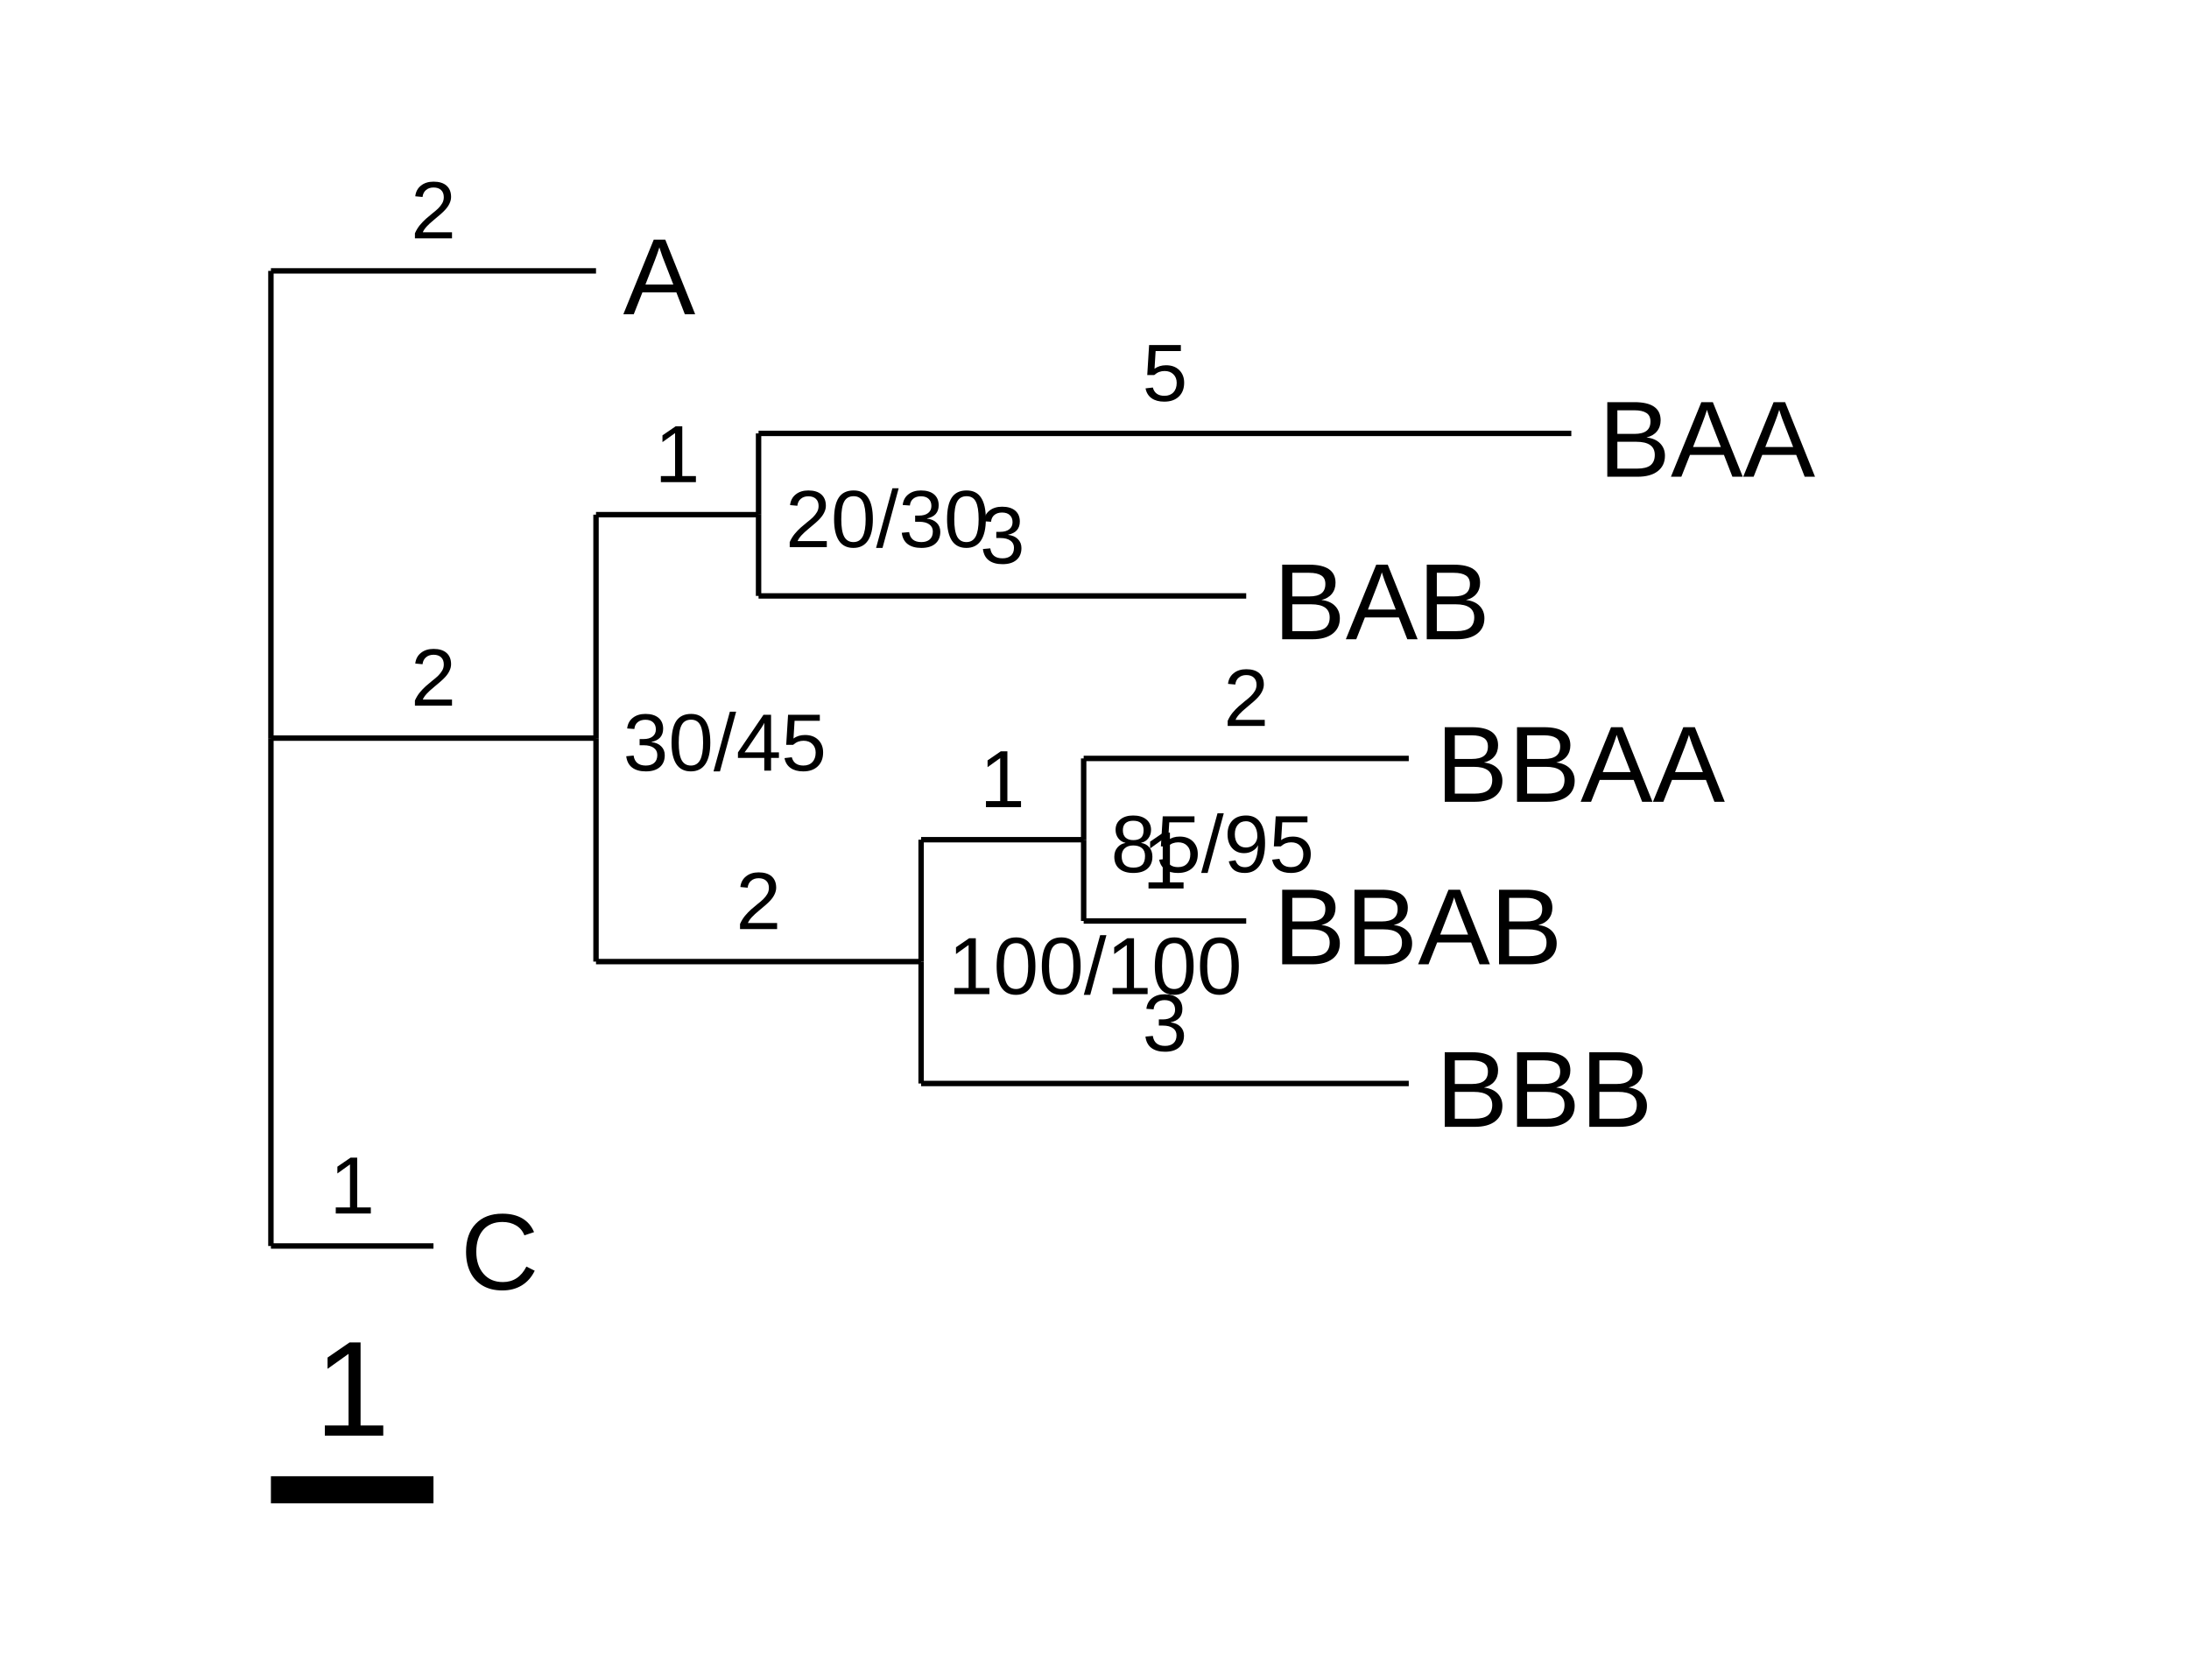
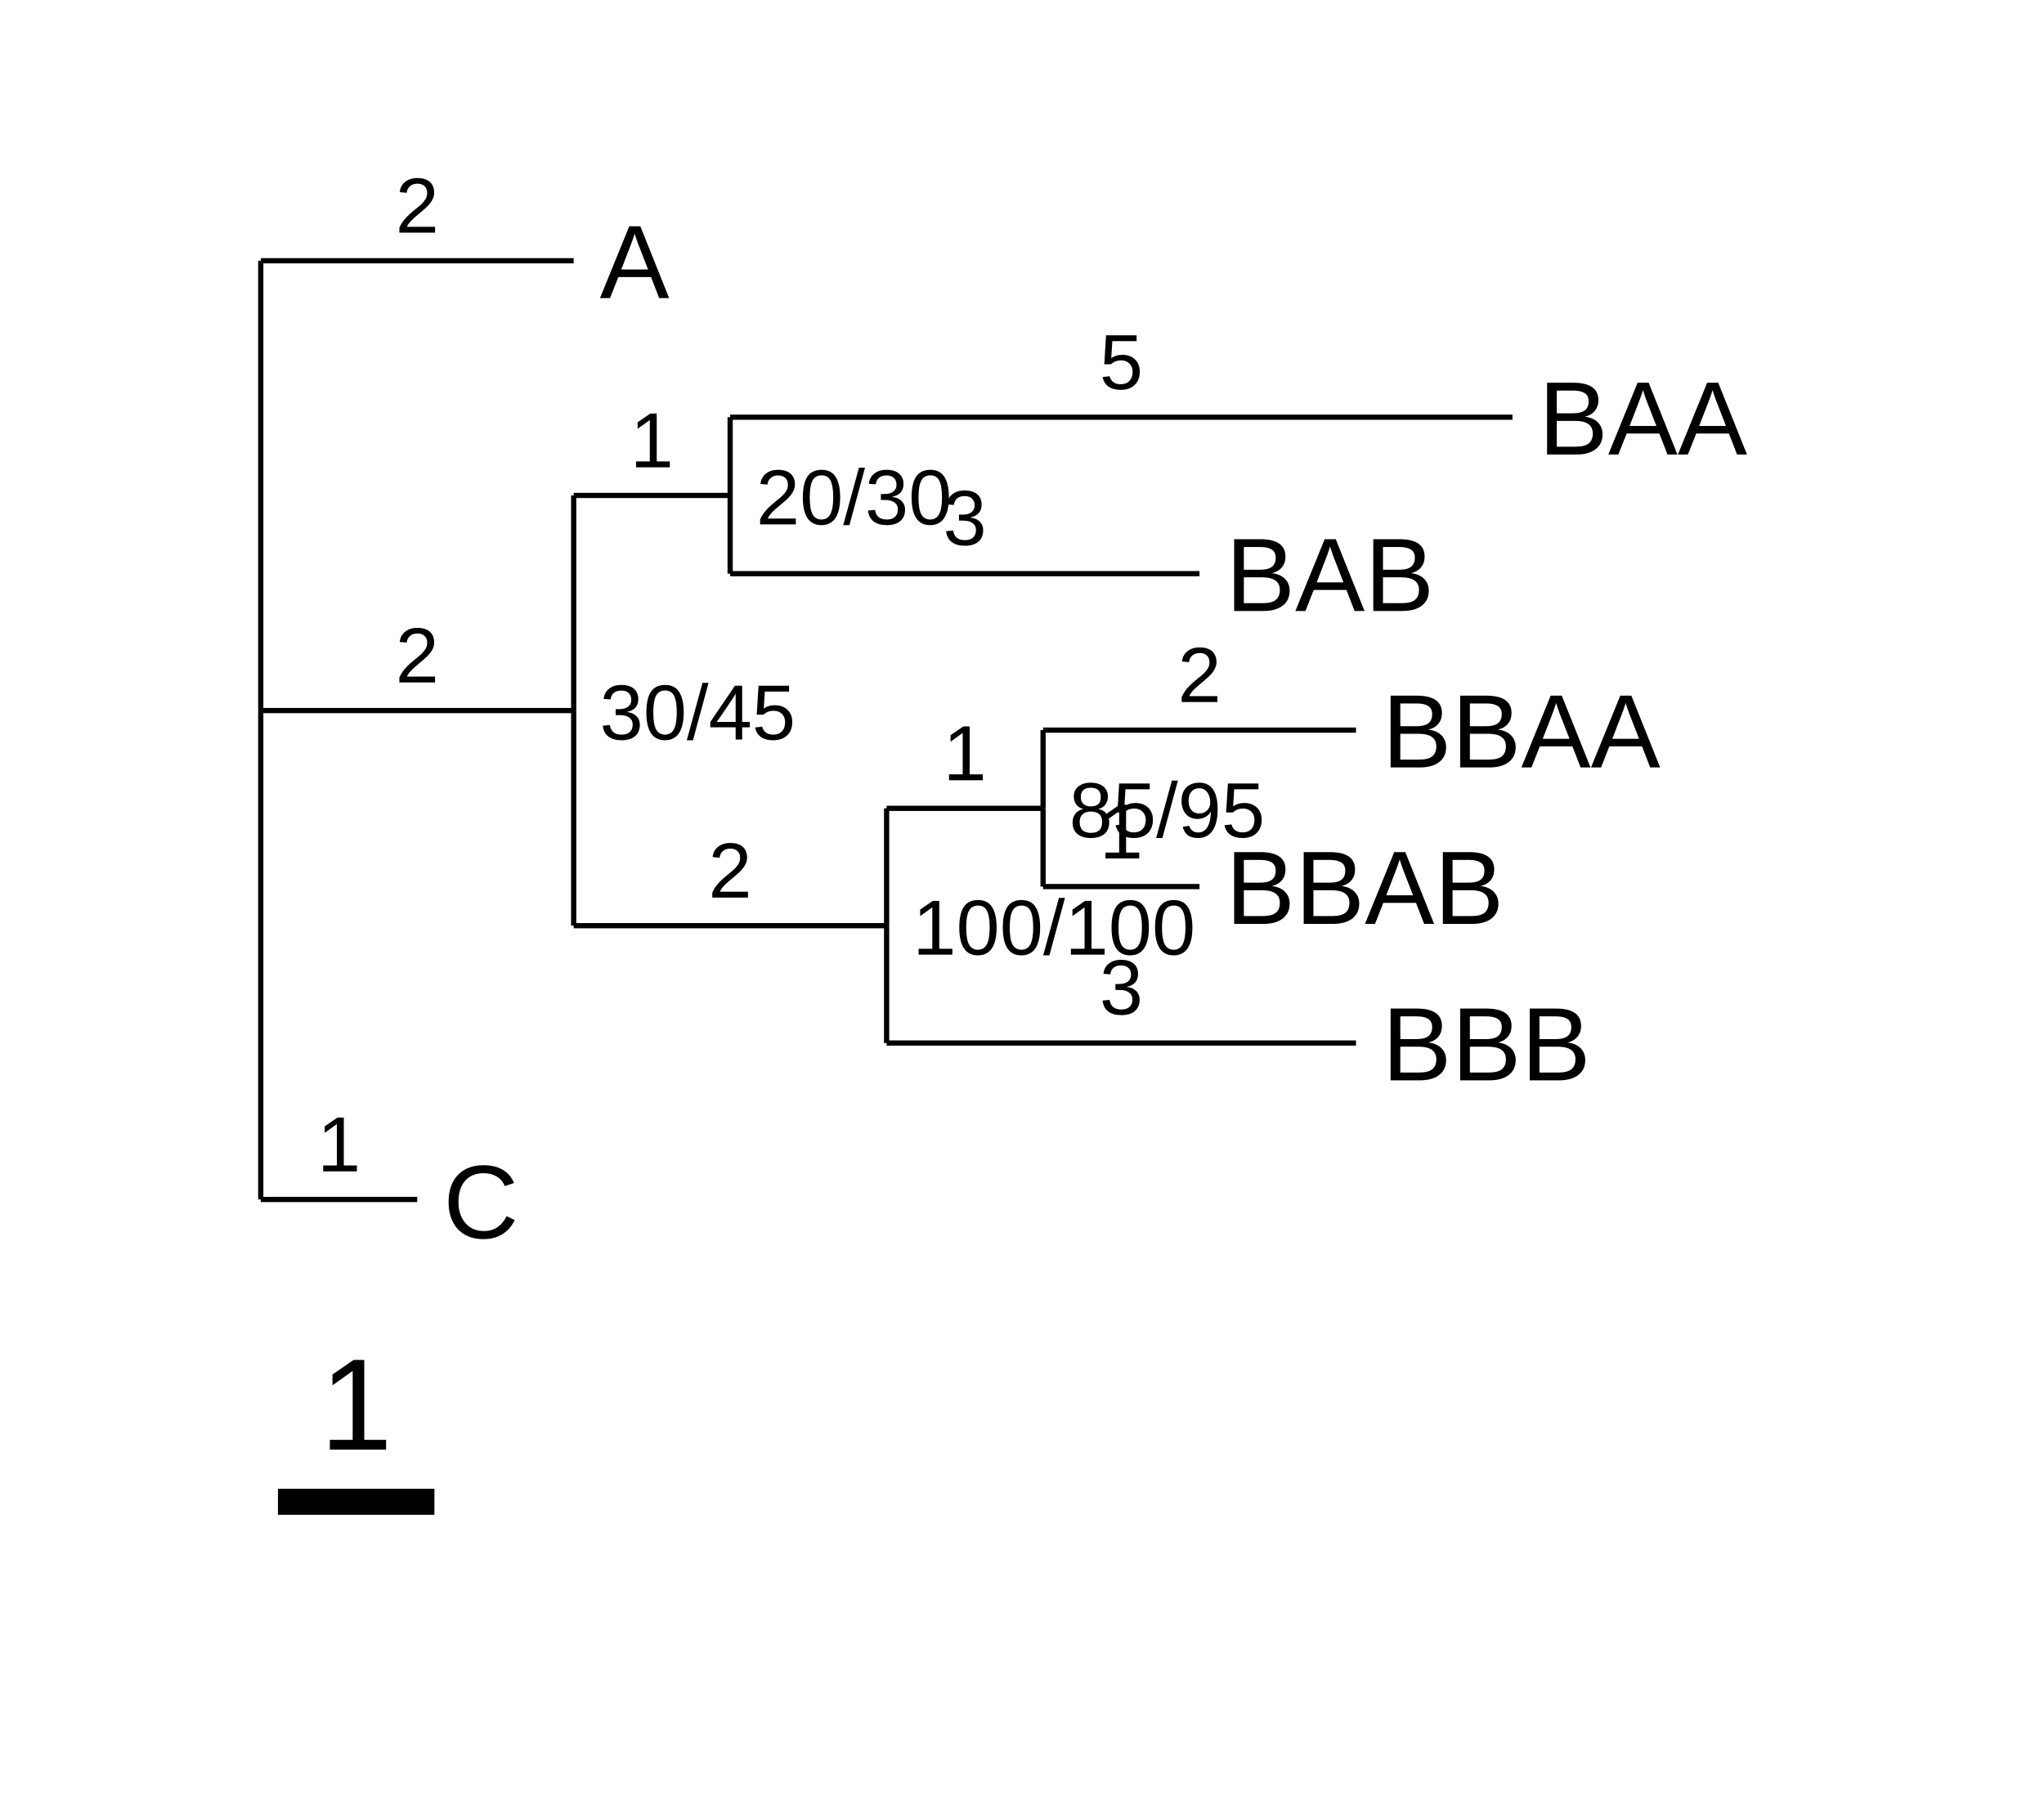
- <svg xmlns="http://www.w3.org/2000/svg" version="1.1" width="404" height="310">
+ <svg xmlns="http://www.w3.org/2000/svg" version="1.1" width="391.924" height="347.969">
  <g transform="translate(50, 50)" id="tree-area">
    <g id="leaves">
-       <text x="65" y="8" font-family="Arial, Helvetica, sans-serif" font-size="20" style="fill:black;">A</text>
-       <text x="245" y="38" font-family="Arial, Helvetica, sans-serif" font-size="20" style="fill:black;">BAA</text>
-       <text x="185" y="68" font-family="Arial, Helvetica, sans-serif" font-size="20" style="fill:black;">BAB</text>
-       <text x="215" y="98" font-family="Arial, Helvetica, sans-serif" font-size="20" style="fill:black;">BBAA</text>
-       <text x="185" y="128" font-family="Arial, Helvetica, sans-serif" font-size="20" style="fill:black;">BBAB</text>
-       <text x="215" y="158" font-family="Arial, Helvetica, sans-serif" font-size="20" style="fill:black;">BBB</text>
-       <text x="35" y="188" font-family="Arial, Helvetica, sans-serif" font-size="20" style="fill:black;">C</text>
+       <text x="65" y="7.158" font-family="Arial, Helvetica, sans-serif" font-size="20" style="fill:black;">A</text>
+       <text x="245" y="37.158" font-family="Arial, Helvetica, sans-serif" font-size="20" style="fill:black;">BAA</text>
+       <text x="185" y="67.158" font-family="Arial, Helvetica, sans-serif" font-size="20" style="fill:black;">BAB</text>
+       <text x="215" y="97.158" font-family="Arial, Helvetica, sans-serif" font-size="20" style="fill:black;">BBAA</text>
+       <text x="185" y="127.158" font-family="Arial, Helvetica, sans-serif" font-size="20" style="fill:black;">BBAB</text>
+       <text x="215" y="157.158" font-family="Arial, Helvetica, sans-serif" font-size="20" style="fill:black;">BBB</text>
+       <text x="35" y="187.402" font-family="Arial, Helvetica, sans-serif" font-size="20" style="fill:black;">C</text>
    </g>
    <g id="branches">
      <line x1="0" y1="0" x2="60" y2="0" stroke-width="1" style="stroke:black;" />
      <line x1="0" y1="0" x2="0" y2="86.25" stroke-width="1" style="stroke:black;" />
      <line x1="0" y1="86.25" x2="60" y2="86.25" stroke-width="1" style="stroke:black;" />
      <line x1="60" y1="45" x2="90" y2="45" stroke-width="1" style="stroke:black;" />
      <line x1="60" y1="45" x2="60" y2="86.25" stroke-width="1" style="stroke:black;" />
      <line x1="90" y1="30" x2="240" y2="30" stroke-width="1" style="stroke:black;" />
      <line x1="90" y1="30" x2="90" y2="45" stroke-width="1" style="stroke:black;" />
      <line x1="90" y1="60" x2="180" y2="60" stroke-width="1" style="stroke:black;" />
      <line x1="90" y1="60" x2="90" y2="45" stroke-width="1" style="stroke:black;" />
      <line x1="60" y1="127.5" x2="120" y2="127.5" stroke-width="1" style="stroke:black;" />
      <line x1="60" y1="127.5" x2="60" y2="86.25" stroke-width="1" style="stroke:black;" />
      <line x1="120" y1="105" x2="150" y2="105" stroke-width="1" style="stroke:black;" />
      <line x1="120" y1="105" x2="120" y2="127.5" stroke-width="1" style="stroke:black;" />
      <line x1="150" y1="90" x2="210" y2="90" stroke-width="1" style="stroke:black;" />
      <line x1="150" y1="90" x2="150" y2="105" stroke-width="1" style="stroke:black;" />
      <line x1="150" y1="120" x2="180" y2="120" stroke-width="1" style="stroke:black;" />
      <line x1="150" y1="120" x2="150" y2="105" stroke-width="1" style="stroke:black;" />
      <line x1="120" y1="150" x2="210" y2="150" stroke-width="1" style="stroke:black;" />
      <line x1="120" y1="150" x2="120" y2="127.5" stroke-width="1" style="stroke:black;" />
      <line x1="0" y1="180" x2="30" y2="180" stroke-width="1" style="stroke:black;" />
      <line x1="0" y1="180" x2="0" y2="86.25" stroke-width="1" style="stroke:black;" />
    </g>
    <g id="node-values">
-       <text x="65" y="92.25" font-family="Arial, Helvetica, sans-serif" font-size="15" style="fill:black;">30/45</text>
-       <text x="95" y="51" font-family="Arial, Helvetica, sans-serif" font-size="15" style="fill:black;">20/30</text>
-       <text x="125" y="133.5" font-family="Arial, Helvetica, sans-serif" font-size="15" style="fill:black;">100/100</text>
-       <text x="155" y="111" font-family="Arial, Helvetica, sans-serif" font-size="15" style="fill:black;">85/95</text>
+       <text x="65" y="91.805" font-family="Arial, Helvetica, sans-serif" font-size="15" style="fill:black;">30/45</text>
+       <text x="95" y="50.555" font-family="Arial, Helvetica, sans-serif" font-size="15" style="fill:black;">20/30</text>
+       <text x="125" y="133.052" font-family="Arial, Helvetica, sans-serif" font-size="15" style="fill:black;">100/100</text>
+       <text x="155" y="110.552" font-family="Arial, Helvetica, sans-serif" font-size="15" style="fill:black;">85/95</text>
    </g>
    <g id="branch-values">
-       <text x="30" y="-6" text-anchor="middle" font-family="Arial, Helvetica, sans-serif" font-size="15" style="fill:black;">2</text>
-       <text x="30" y="80.25" text-anchor="middle" font-family="Arial, Helvetica, sans-serif" font-size="15" style="fill:black;">2</text>
-       <text x="75" y="39" text-anchor="middle" font-family="Arial, Helvetica, sans-serif" font-size="15" style="fill:black;">1</text>
-       <text x="165" y="24" text-anchor="middle" font-family="Arial, Helvetica, sans-serif" font-size="15" style="fill:black;">5</text>
-       <text x="135" y="54" text-anchor="middle" font-family="Arial, Helvetica, sans-serif" font-size="15" style="fill:black;">3</text>
-       <text x="90" y="121.5" text-anchor="middle" font-family="Arial, Helvetica, sans-serif" font-size="15" style="fill:black;">2</text>
-       <text x="135" y="99" text-anchor="middle" font-family="Arial, Helvetica, sans-serif" font-size="15" style="fill:black;">1</text>
-       <text x="180" y="84" text-anchor="middle" font-family="Arial, Helvetica, sans-serif" font-size="15" style="fill:black;">2</text>
-       <text x="165" y="114" text-anchor="middle" font-family="Arial, Helvetica, sans-serif" font-size="15" style="fill:black;">1</text>
-       <text x="165" y="144" text-anchor="middle" font-family="Arial, Helvetica, sans-serif" font-size="15" style="fill:black;">3</text>
-       <text x="15" y="174" text-anchor="middle" font-family="Arial, Helvetica, sans-serif" font-size="15" style="fill:black;">1</text>
+       <text x="30" y="-5.391" text-anchor="middle" font-family="Arial, Helvetica, sans-serif" font-size="15" style="fill:black;">2</text>
+       <text x="30" y="80.859" text-anchor="middle" font-family="Arial, Helvetica, sans-serif" font-size="15" style="fill:black;">2</text>
+       <text x="75" y="39.609" text-anchor="middle" font-family="Arial, Helvetica, sans-serif" font-size="15" style="fill:black;">1</text>
+       <text x="165" y="24.613" text-anchor="middle" font-family="Arial, Helvetica, sans-serif" font-size="15" style="fill:black;">5</text>
+       <text x="135" y="54.514" text-anchor="middle" font-family="Arial, Helvetica, sans-serif" font-size="15" style="fill:black;">3</text>
+       <text x="90" y="122.109" text-anchor="middle" font-family="Arial, Helvetica, sans-serif" font-size="15" style="fill:black;">2</text>
+       <text x="135" y="99.609" text-anchor="middle" font-family="Arial, Helvetica, sans-serif" font-size="15" style="fill:black;">1</text>
+       <text x="180" y="84.609" text-anchor="middle" font-family="Arial, Helvetica, sans-serif" font-size="15" style="fill:black;">2</text>
+       <text x="165" y="114.609" text-anchor="middle" font-family="Arial, Helvetica, sans-serif" font-size="15" style="fill:black;">1</text>
+       <text x="165" y="144.514" text-anchor="middle" font-family="Arial, Helvetica, sans-serif" font-size="15" style="fill:black;">3</text>
+       <text x="15" y="174.609" text-anchor="middle" font-family="Arial, Helvetica, sans-serif" font-size="15" style="fill:black;">1</text>
    </g>
    <g id="branch-decorations" />
  </g>
-   <g transform="translate(50, 265)" id="scale-bar">
+   <g transform="translate(53.2959, 277.9688)" id="scale-bar">
    <text x="15" y="0" text-anchor="middle" font-family="Arial, Helvetica, sans-serif" font-size="25">1</text>
    <line x1="0" y1="10" x2="30" y2="10" stroke-width="5" style="stroke:black;" />
  </g>
</svg>
